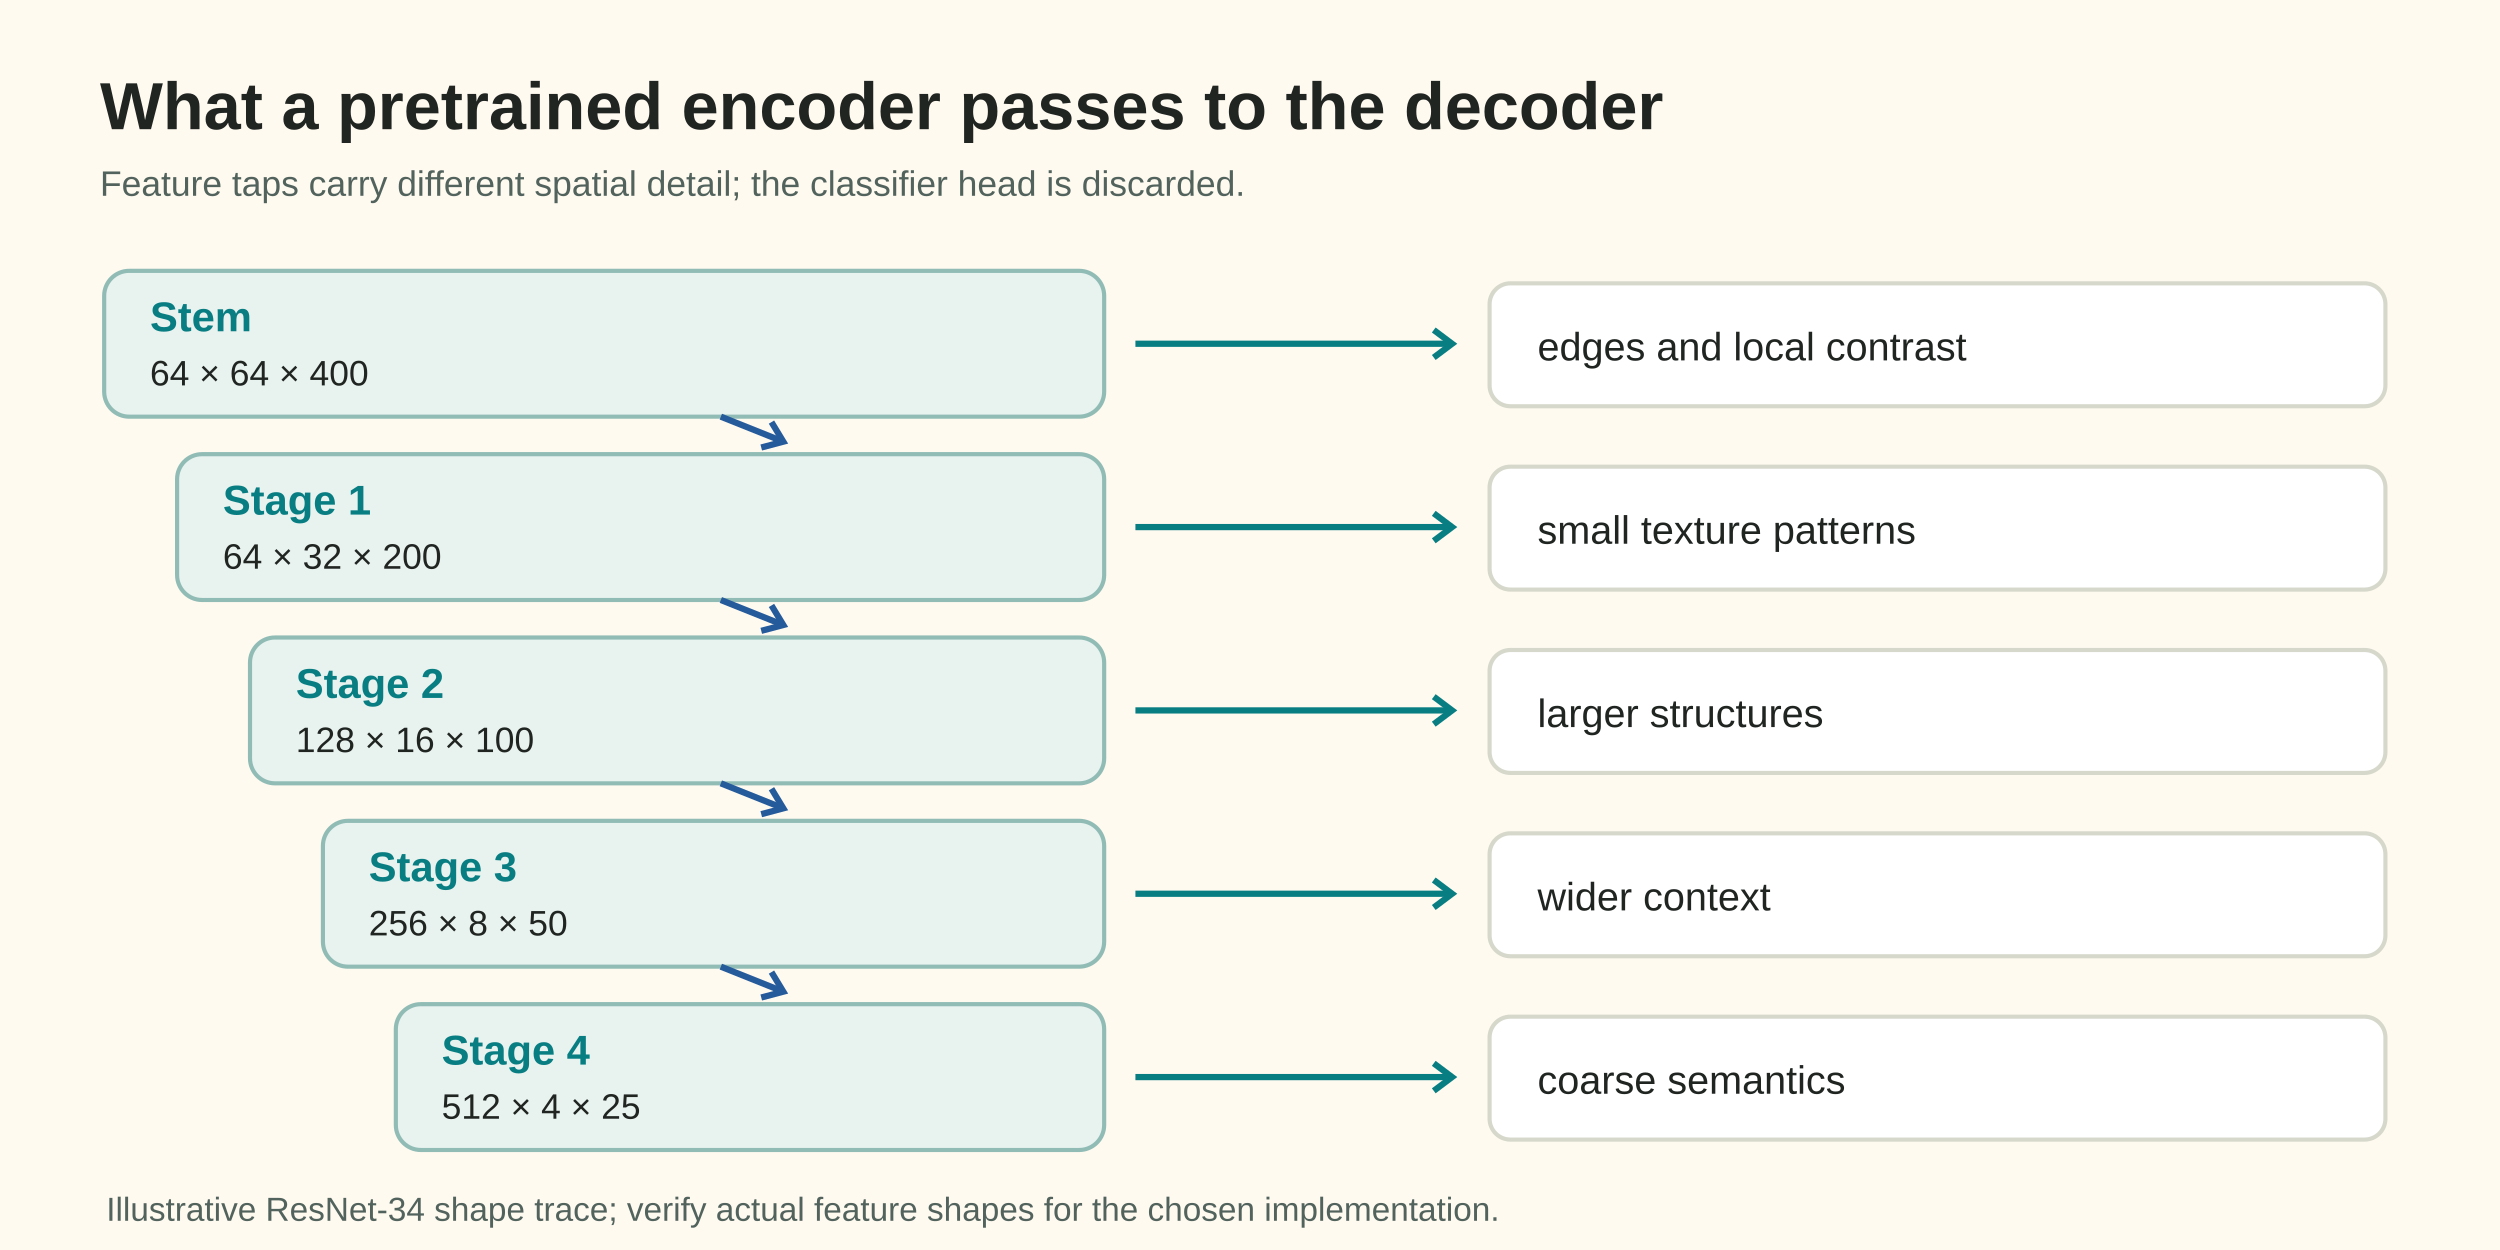
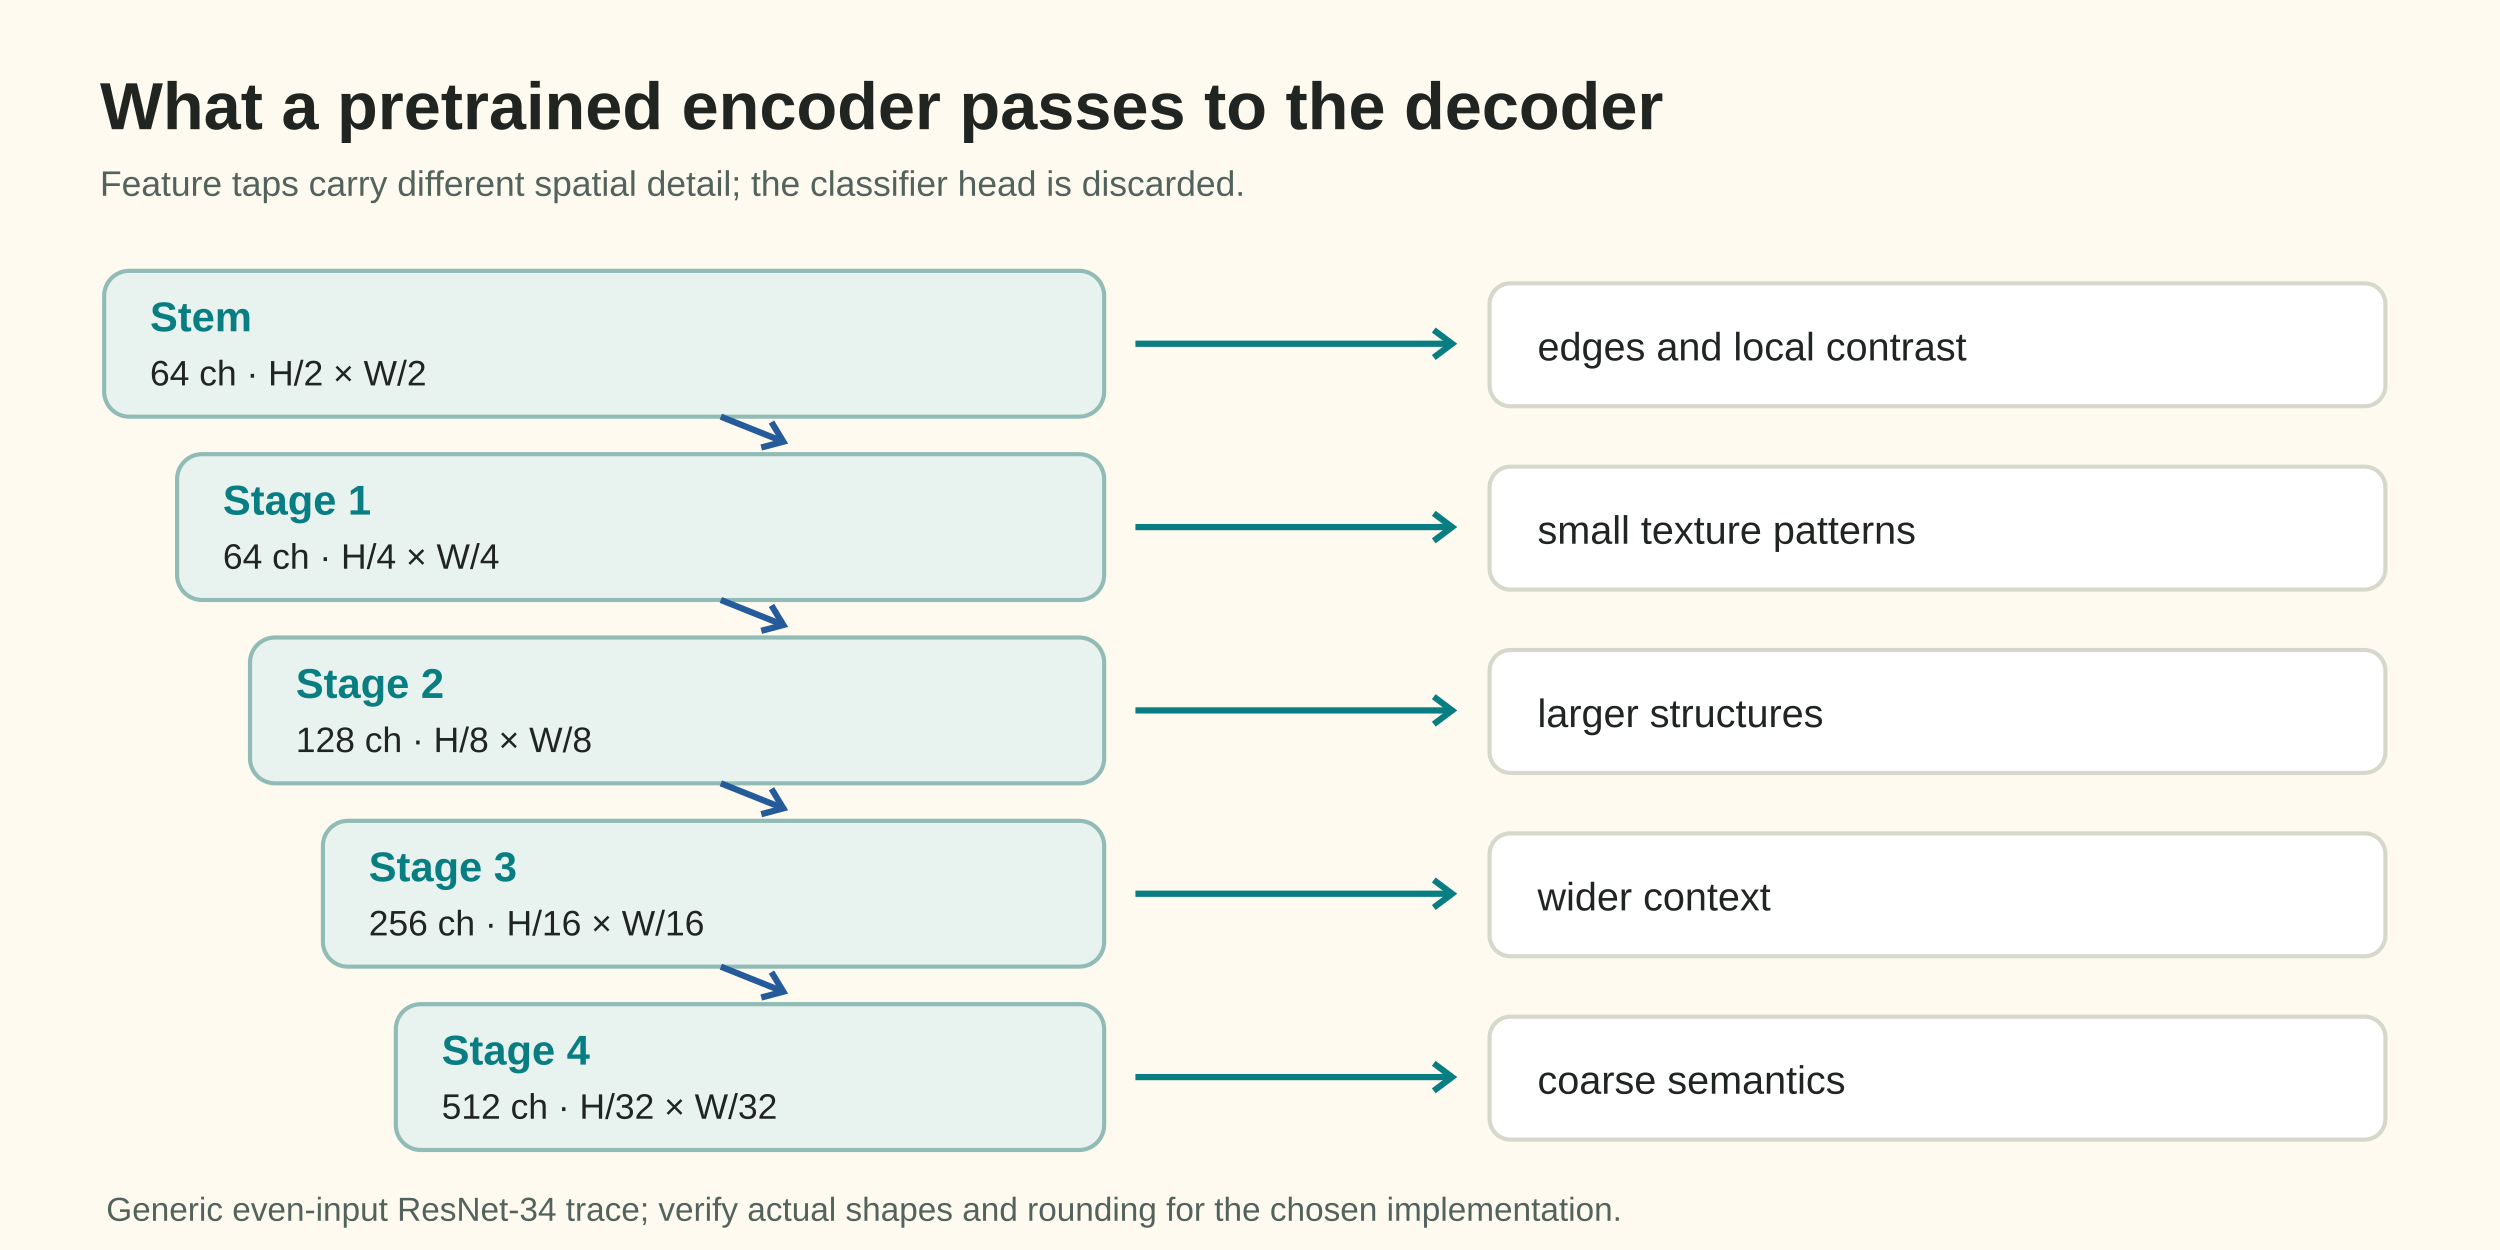
<svg xmlns="http://www.w3.org/2000/svg" viewBox="0 0 1200 600" role="img" aria-label="What a pretrained encoder passes to the decoder">
  <rect width="1200" height="600" fill="#fffaf0" />
  <text x="48" y="62" font-family="Arial,sans-serif" font-size="32" font-weight="700" fill="#202522">What a pretrained encoder passes to the decoder</text>
  <text x="48" y="94" font-family="Arial,sans-serif" font-size="17" fill="#52635d">Feature taps carry different spatial detail; the classifier head is discarded.</text>
  <rect x="50" y="130" width="480" height="70" rx="12" fill="#e8f2ef" stroke="#91bcb6" stroke-width="2" />
  <text x="72" y="159" fill="#087e83" font-size="20" font-weight="700" text-anchor="start" font-family="Arial,sans-serif">Stem</text>
-   <text x="72" y="185" fill="#202522" font-size="17" font-weight="400" text-anchor="start" font-family="Arial,sans-serif">64 × 64 × 400</text>
+   <text x="72" y="185" fill="#202522" font-size="17" font-weight="400" text-anchor="start" font-family="Arial,sans-serif">64 ch · H/2 × W/2</text>
  <path d="M545 165 L697 165" fill="none" stroke="#087e83" stroke-width="3" />
  <path d="M688.2 171.6 L697 165 L688.2 158.4" fill="none" stroke="#087e83" stroke-width="3" />
  <rect x="715" y="136" width="430" height="59" rx="10" fill="#ffffff" stroke="#d6d8cb" stroke-width="2" />
  <text x="738" y="173" fill="#202522" font-size="19" font-weight="400" text-anchor="start" font-family="Arial,sans-serif">edges and local contrast</text>
  <path d="M346 200 L376 212" fill="none" stroke="#255a9b" stroke-width="3" />
  <path d="M365.4 214.8 L376 212 L370.3 202.6" fill="none" stroke="#255a9b" stroke-width="3" />
  <rect x="85" y="218" width="445" height="70" rx="12" fill="#e8f2ef" stroke="#91bcb6" stroke-width="2" />
  <text x="107" y="247" fill="#087e83" font-size="20" font-weight="700" text-anchor="start" font-family="Arial,sans-serif">Stage 1</text>
-   <text x="107" y="273" fill="#202522" font-size="17" font-weight="400" text-anchor="start" font-family="Arial,sans-serif">64 × 32 × 200</text>
+   <text x="107" y="273" fill="#202522" font-size="17" font-weight="400" text-anchor="start" font-family="Arial,sans-serif">64 ch · H/4 × W/4</text>
  <path d="M545 253 L697 253" fill="none" stroke="#087e83" stroke-width="3" />
  <path d="M688.2 259.6 L697 253 L688.2 246.4" fill="none" stroke="#087e83" stroke-width="3" />
  <rect x="715" y="224" width="430" height="59" rx="10" fill="#ffffff" stroke="#d6d8cb" stroke-width="2" />
  <text x="738" y="261" fill="#202522" font-size="19" font-weight="400" text-anchor="start" font-family="Arial,sans-serif">small texture patterns</text>
  <path d="M346 288 L376 300" fill="none" stroke="#255a9b" stroke-width="3" />
  <path d="M365.4 302.8 L376 300 L370.3 290.6" fill="none" stroke="#255a9b" stroke-width="3" />
  <rect x="120" y="306" width="410" height="70" rx="12" fill="#e8f2ef" stroke="#91bcb6" stroke-width="2" />
  <text x="142" y="335" fill="#087e83" font-size="20" font-weight="700" text-anchor="start" font-family="Arial,sans-serif">Stage 2</text>
-   <text x="142" y="361" fill="#202522" font-size="17" font-weight="400" text-anchor="start" font-family="Arial,sans-serif">128 × 16 × 100</text>
+   <text x="142" y="361" fill="#202522" font-size="17" font-weight="400" text-anchor="start" font-family="Arial,sans-serif">128 ch · H/8 × W/8</text>
  <path d="M545 341 L697 341" fill="none" stroke="#087e83" stroke-width="3" />
  <path d="M688.2 347.6 L697 341 L688.2 334.4" fill="none" stroke="#087e83" stroke-width="3" />
  <rect x="715" y="312" width="430" height="59" rx="10" fill="#ffffff" stroke="#d6d8cb" stroke-width="2" />
  <text x="738" y="349" fill="#202522" font-size="19" font-weight="400" text-anchor="start" font-family="Arial,sans-serif">larger structures</text>
  <path d="M346 376 L376 388" fill="none" stroke="#255a9b" stroke-width="3" />
  <path d="M365.4 390.8 L376 388 L370.3 378.6" fill="none" stroke="#255a9b" stroke-width="3" />
  <rect x="155" y="394" width="375" height="70" rx="12" fill="#e8f2ef" stroke="#91bcb6" stroke-width="2" />
  <text x="177" y="423" fill="#087e83" font-size="20" font-weight="700" text-anchor="start" font-family="Arial,sans-serif">Stage 3</text>
-   <text x="177" y="449" fill="#202522" font-size="17" font-weight="400" text-anchor="start" font-family="Arial,sans-serif">256 × 8 × 50</text>
+   <text x="177" y="449" fill="#202522" font-size="17" font-weight="400" text-anchor="start" font-family="Arial,sans-serif">256 ch · H/16 × W/16</text>
  <path d="M545 429 L697 429" fill="none" stroke="#087e83" stroke-width="3" />
  <path d="M688.2 435.6 L697 429 L688.2 422.4" fill="none" stroke="#087e83" stroke-width="3" />
  <rect x="715" y="400" width="430" height="59" rx="10" fill="#ffffff" stroke="#d6d8cb" stroke-width="2" />
  <text x="738" y="437" fill="#202522" font-size="19" font-weight="400" text-anchor="start" font-family="Arial,sans-serif">wider context</text>
  <path d="M346 464 L376 476" fill="none" stroke="#255a9b" stroke-width="3" />
  <path d="M365.4 478.8 L376 476 L370.3 466.6" fill="none" stroke="#255a9b" stroke-width="3" />
  <rect x="190" y="482" width="340" height="70" rx="12" fill="#e8f2ef" stroke="#91bcb6" stroke-width="2" />
  <text x="212" y="511" fill="#087e83" font-size="20" font-weight="700" text-anchor="start" font-family="Arial,sans-serif">Stage 4</text>
-   <text x="212" y="537" fill="#202522" font-size="17" font-weight="400" text-anchor="start" font-family="Arial,sans-serif">512 × 4 × 25</text>
+   <text x="212" y="537" fill="#202522" font-size="17" font-weight="400" text-anchor="start" font-family="Arial,sans-serif">512 ch · H/32 × W/32</text>
  <path d="M545 517 L697 517" fill="none" stroke="#087e83" stroke-width="3" />
  <path d="M688.2 523.6 L697 517 L688.2 510.4" fill="none" stroke="#087e83" stroke-width="3" />
  <rect x="715" y="488" width="430" height="59" rx="10" fill="#ffffff" stroke="#d6d8cb" stroke-width="2" />
  <text x="738" y="525" fill="#202522" font-size="19" font-weight="400" text-anchor="start" font-family="Arial,sans-serif">coarse semantics</text>
-   <text x="51" y="586" fill="#52635d" font-size="16" font-weight="400" text-anchor="start" font-family="Arial,sans-serif">Illustrative ResNet-34 shape trace; verify actual feature shapes for the chosen implementation.</text>
+   <text x="51" y="586" fill="#52635d" font-size="16" font-weight="400" text-anchor="start" font-family="Arial,sans-serif">Generic even-input ResNet-34 trace; verify actual shapes and rounding for the chosen implementation.</text>
</svg>
